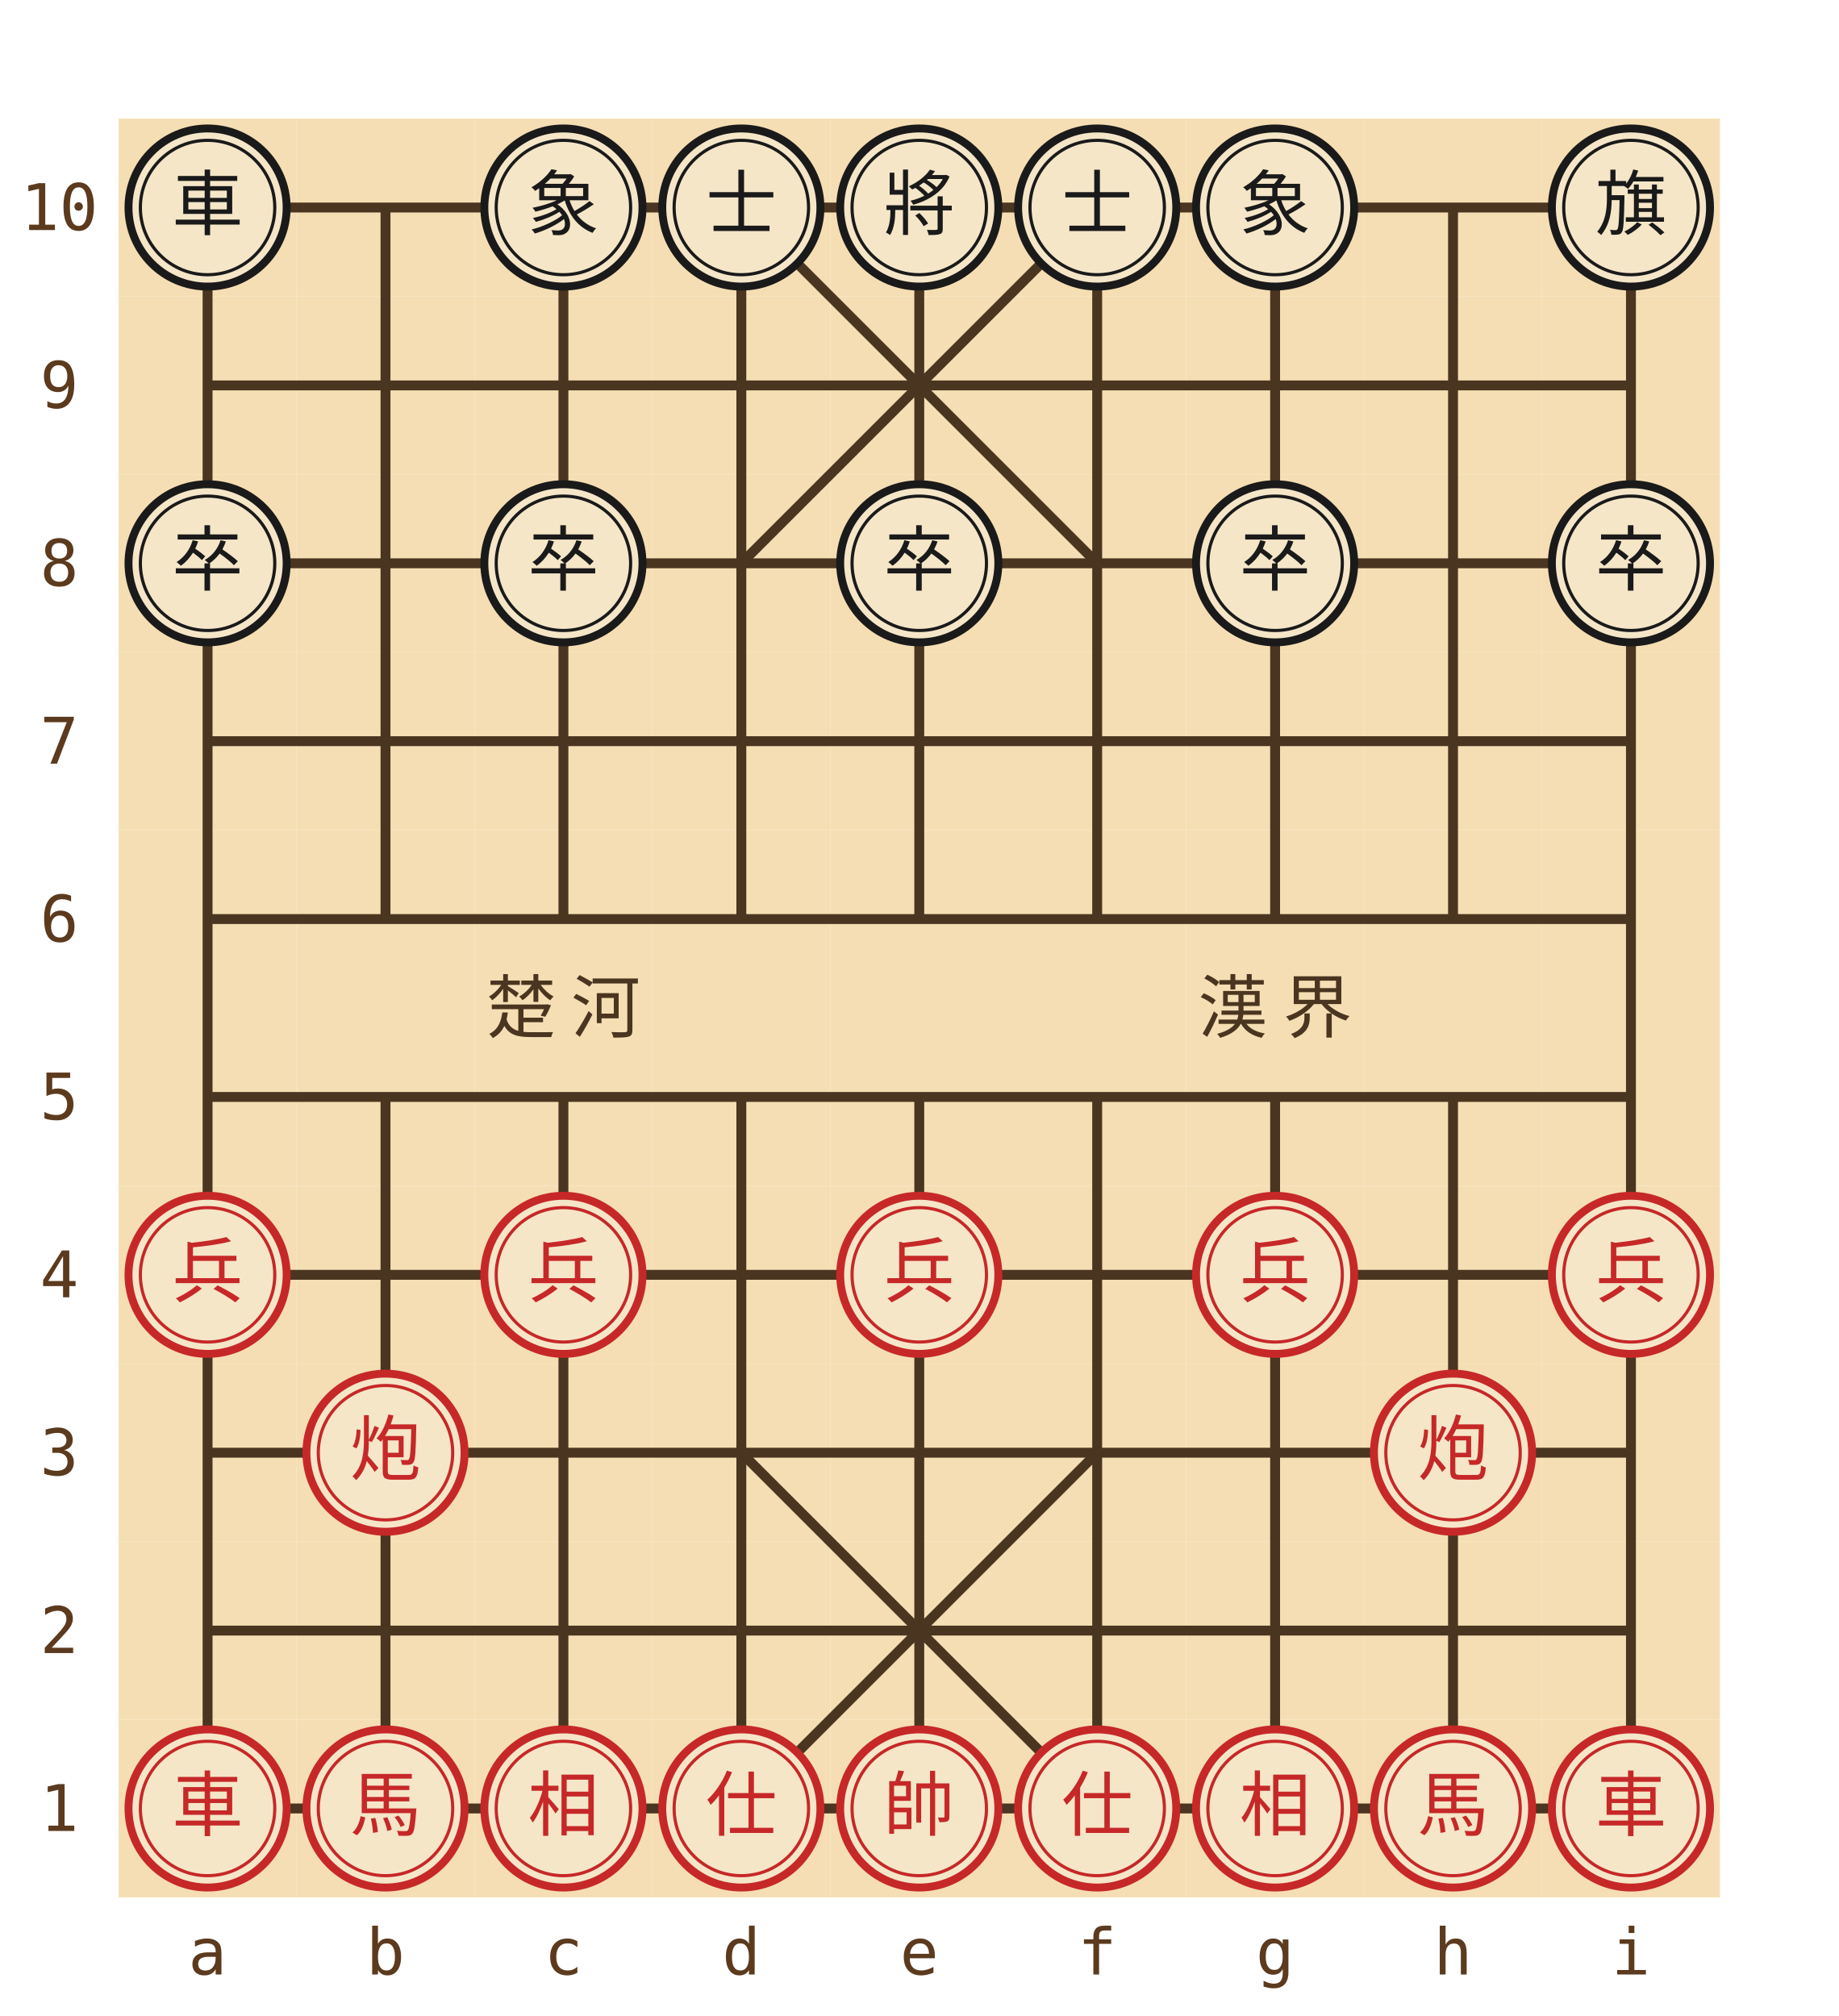
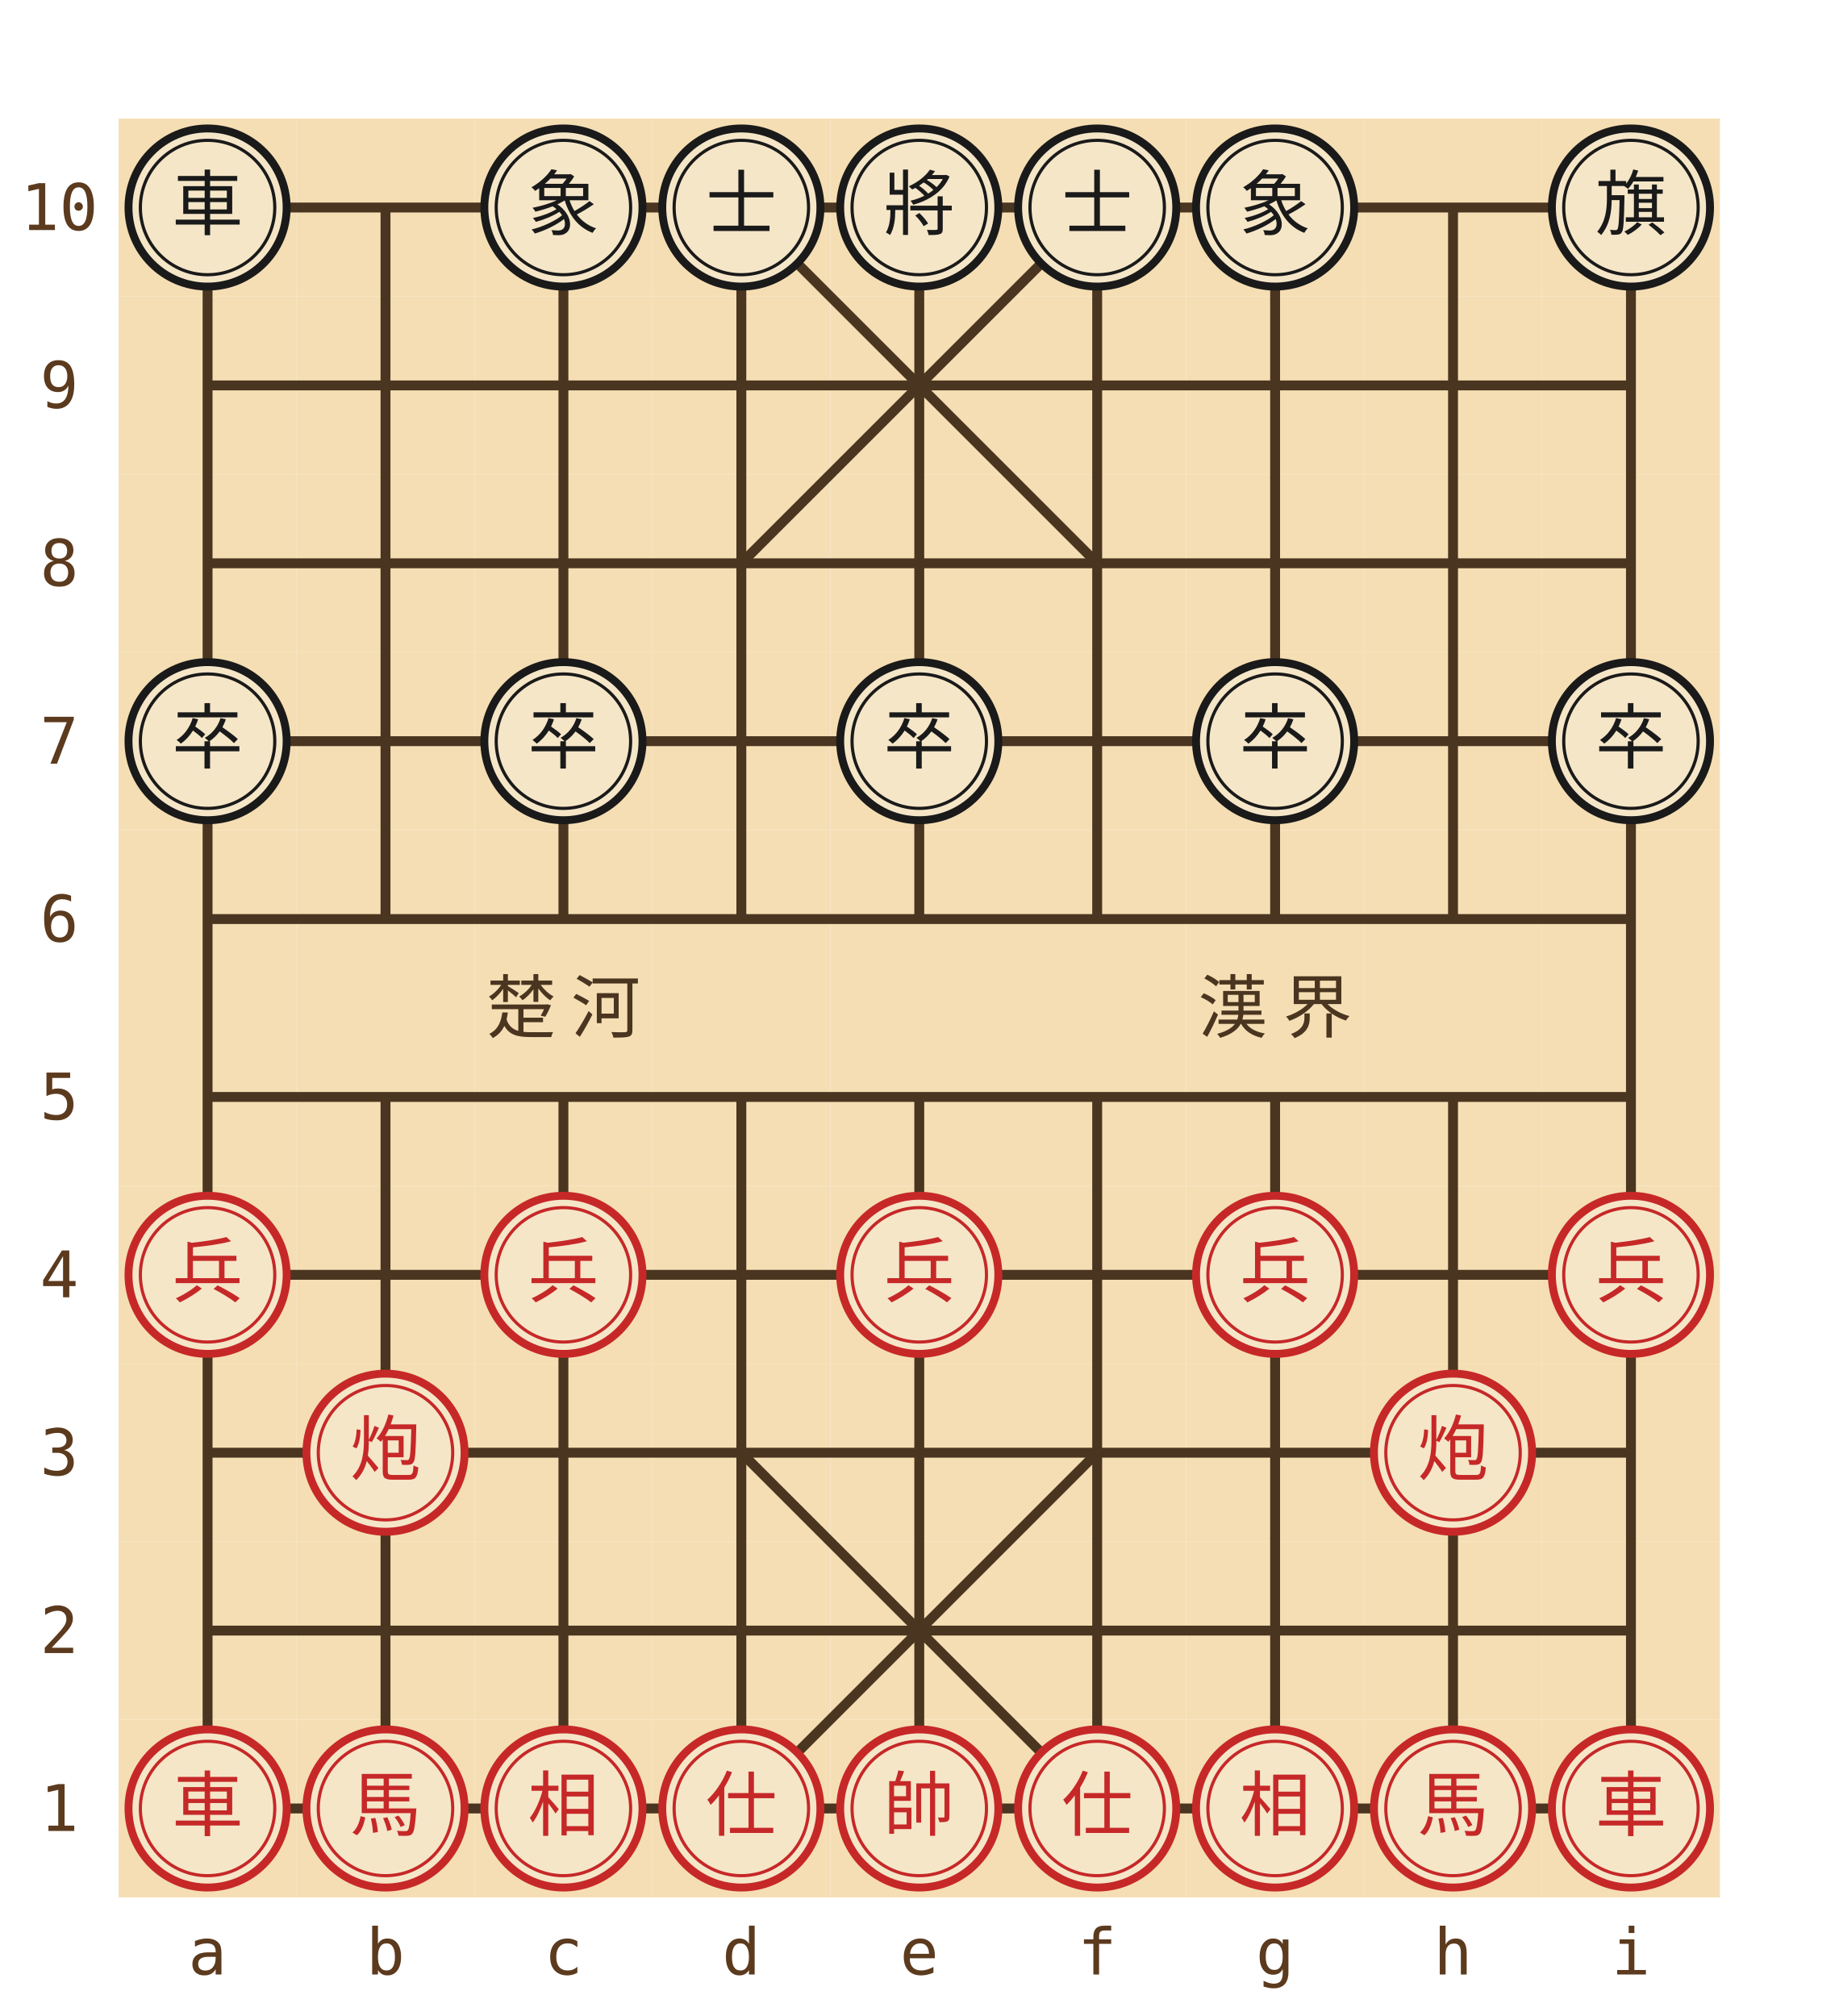
<svg xmlns="http://www.w3.org/2000/svg" viewBox="0 0 372 408" width="372" height="408">
  <defs>
    <symbol id="piece-mce-xiangqi-fairy-bR" viewBox="0 0 45 45">
      <circle cx="22.5" cy="22.5" r="20" fill="#f5e6c8" stroke="#1a1a1a" stroke-width="2" />
      <circle cx="22.5" cy="22.5" r="17" fill="none" stroke="#1a1a1a" stroke-width="0.8" />
      <text x="22.5" y="28" text-anchor="middle" font-size="18" font-family="serif" fill="#1a1a1a">車</text>
    </symbol>
    <symbol id="piece-mce-xiangqi-fairy-bE" viewBox="0 0 45 45">
      <circle cx="22.5" cy="22.5" r="20" fill="#f5e6c8" stroke="#1a1a1a" stroke-width="2" />
      <circle cx="22.5" cy="22.5" r="17" fill="none" stroke="#1a1a1a" stroke-width="0.8" />
      <text x="22.5" y="28" text-anchor="middle" font-size="18" font-family="serif" fill="#1a1a1a">象</text>
    </symbol>
    <symbol id="piece-mce-xiangqi-fairy-bA" viewBox="0 0 45 45">
      <circle cx="22.5" cy="22.5" r="20" fill="#f5e6c8" stroke="#1a1a1a" stroke-width="2" />
      <circle cx="22.5" cy="22.5" r="17" fill="none" stroke="#1a1a1a" stroke-width="0.8" />
      <text x="22.5" y="28" text-anchor="middle" font-size="18" font-family="serif" fill="#1a1a1a">士</text>
    </symbol>
    <symbol id="piece-mce-xiangqi-fairy-bK" viewBox="0 0 45 45">
      <circle cx="22.5" cy="22.5" r="20" fill="#f5e6c8" stroke="#1a1a1a" stroke-width="2" />
      <circle cx="22.5" cy="22.5" r="17" fill="none" stroke="#1a1a1a" stroke-width="0.8" />
      <text x="22.5" y="28" text-anchor="middle" font-size="18" font-family="serif" fill="#1a1a1a">將</text>
    </symbol>
    <symbol id="piece-mce-xiangqi-fairy-bZ" viewBox="0 0 45 45">
      <circle cx="22.5" cy="22.5" r="20" fill="#f5e6c8" stroke="#1a1a1a" stroke-width="2" />
      <circle cx="22.5" cy="22.5" r="17" fill="none" stroke="#1a1a1a" stroke-width="0.8" />
      <text x="22.5" y="28" text-anchor="middle" font-size="18" font-family="serif" fill="#1a1a1a">旗</text>
    </symbol>
    <symbol id="piece-mce-xiangqi-fairy-bP" viewBox="0 0 45 45">
      <circle cx="22.5" cy="22.5" r="20" fill="#f5e6c8" stroke="#1a1a1a" stroke-width="2" />
      <circle cx="22.5" cy="22.5" r="17" fill="none" stroke="#1a1a1a" stroke-width="0.8" />
      <text x="22.5" y="28" text-anchor="middle" font-size="18" font-family="serif" fill="#1a1a1a">卒</text>
    </symbol>
    <symbol id="piece-mce-xiangqi-fairy-wP" viewBox="0 0 45 45">
      <circle cx="22.5" cy="22.5" r="20" fill="#f5e6c8" stroke="#c62828" stroke-width="2" />
      <circle cx="22.5" cy="22.5" r="17" fill="none" stroke="#c62828" stroke-width="0.8" />
      <text x="22.5" y="28" text-anchor="middle" font-size="18" font-family="serif" fill="#c62828">兵</text>
    </symbol>
    <symbol id="piece-mce-xiangqi-fairy-wC" viewBox="0 0 45 45">
      <circle cx="22.5" cy="22.5" r="20" fill="#f5e6c8" stroke="#c62828" stroke-width="2" />
      <circle cx="22.5" cy="22.5" r="17" fill="none" stroke="#c62828" stroke-width="0.8" />
      <text x="22.5" y="28" text-anchor="middle" font-size="18" font-family="serif" fill="#c62828">炮</text>
    </symbol>
    <symbol id="piece-mce-xiangqi-fairy-wR" viewBox="0 0 45 45">
      <circle cx="22.5" cy="22.5" r="20" fill="#f5e6c8" stroke="#c62828" stroke-width="2" />
      <circle cx="22.5" cy="22.5" r="17" fill="none" stroke="#c62828" stroke-width="0.8" />
      <text x="22.5" y="28" text-anchor="middle" font-size="18" font-family="serif" fill="#c62828">車</text>
    </symbol>
    <symbol id="piece-mce-xiangqi-fairy-wN" viewBox="0 0 45 45">
      <circle cx="22.5" cy="22.5" r="20" fill="#f5e6c8" stroke="#c62828" stroke-width="2" />
      <circle cx="22.5" cy="22.5" r="17" fill="none" stroke="#c62828" stroke-width="0.8" />
      <text x="22.5" y="28" text-anchor="middle" font-size="18" font-family="serif" fill="#c62828">馬</text>
    </symbol>
    <symbol id="piece-mce-xiangqi-fairy-wE" viewBox="0 0 45 45">
      <circle cx="22.5" cy="22.5" r="20" fill="#f5e6c8" stroke="#c62828" stroke-width="2" />
      <circle cx="22.5" cy="22.5" r="17" fill="none" stroke="#c62828" stroke-width="0.8" />
      <text x="22.5" y="28" text-anchor="middle" font-size="18" font-family="serif" fill="#c62828">相</text>
    </symbol>
    <symbol id="piece-mce-xiangqi-fairy-wA" viewBox="0 0 45 45">
      <circle cx="22.5" cy="22.5" r="20" fill="#f5e6c8" stroke="#c62828" stroke-width="2" />
      <circle cx="22.5" cy="22.5" r="17" fill="none" stroke="#c62828" stroke-width="0.8" />
      <text x="22.5" y="28" text-anchor="middle" font-size="18" font-family="serif" fill="#c62828">仕</text>
    </symbol>
    <symbol id="piece-mce-xiangqi-fairy-wK" viewBox="0 0 45 45">
      <circle cx="22.5" cy="22.5" r="20" fill="#f5e6c8" stroke="#c62828" stroke-width="2" />
      <circle cx="22.5" cy="22.5" r="17" fill="none" stroke="#c62828" stroke-width="0.8" />
      <text x="22.5" y="28" text-anchor="middle" font-size="18" font-family="serif" fill="#c62828">帥</text>
    </symbol>
  </defs>
  <rect x="24" y="24" width="36" height="36" fill="#f5deb3" data-sq="a10" class="board-cell" pointer-events="all" />
  <rect x="60" y="24" width="36" height="36" fill="#f5deb3" data-sq="b10" class="board-cell" pointer-events="all" />
  <rect x="96" y="24" width="36" height="36" fill="#f5deb3" data-sq="c10" class="board-cell" pointer-events="all" />
  <rect x="132" y="24" width="36" height="36" fill="#f5deb3" data-sq="d10" class="board-cell" pointer-events="all" />
  <rect x="168" y="24" width="36" height="36" fill="#f5deb3" data-sq="e10" class="board-cell" pointer-events="all" />
  <rect x="204" y="24" width="36" height="36" fill="#f5deb3" data-sq="f10" class="board-cell" pointer-events="all" />
  <rect x="240" y="24" width="36" height="36" fill="#f5deb3" data-sq="g10" class="board-cell" pointer-events="all" />
  <rect x="276" y="24" width="36" height="36" fill="#f5deb3" data-sq="h10" class="board-cell" pointer-events="all" />
  <rect x="312" y="24" width="36" height="36" fill="#f5deb3" data-sq="i10" class="board-cell" pointer-events="all" />
  <rect x="24" y="60" width="36" height="36" fill="#f5deb3" data-sq="a9" class="board-cell" pointer-events="all" />
  <rect x="60" y="60" width="36" height="36" fill="#f5deb3" data-sq="b9" class="board-cell" pointer-events="all" />
  <rect x="96" y="60" width="36" height="36" fill="#f5deb3" data-sq="c9" class="board-cell" pointer-events="all" />
  <rect x="132" y="60" width="36" height="36" fill="#f5deb3" data-sq="d9" class="board-cell" pointer-events="all" />
  <rect x="168" y="60" width="36" height="36" fill="#f5deb3" data-sq="e9" class="board-cell" pointer-events="all" />
  <rect x="204" y="60" width="36" height="36" fill="#f5deb3" data-sq="f9" class="board-cell" pointer-events="all" />
  <rect x="240" y="60" width="36" height="36" fill="#f5deb3" data-sq="g9" class="board-cell" pointer-events="all" />
  <rect x="276" y="60" width="36" height="36" fill="#f5deb3" data-sq="h9" class="board-cell" pointer-events="all" />
  <rect x="312" y="60" width="36" height="36" fill="#f5deb3" data-sq="i9" class="board-cell" pointer-events="all" />
  <rect x="24" y="96" width="36" height="36" fill="#f5deb3" data-sq="a8" class="board-cell" pointer-events="all" />
  <rect x="60" y="96" width="36" height="36" fill="#f5deb3" data-sq="b8" class="board-cell" pointer-events="all" />
  <rect x="96" y="96" width="36" height="36" fill="#f5deb3" data-sq="c8" class="board-cell" pointer-events="all" />
  <rect x="132" y="96" width="36" height="36" fill="#f5deb3" data-sq="d8" class="board-cell" pointer-events="all" />
  <rect x="168" y="96" width="36" height="36" fill="#f5deb3" data-sq="e8" class="board-cell" pointer-events="all" />
  <rect x="204" y="96" width="36" height="36" fill="#f5deb3" data-sq="f8" class="board-cell" pointer-events="all" />
  <rect x="240" y="96" width="36" height="36" fill="#f5deb3" data-sq="g8" class="board-cell" pointer-events="all" />
  <rect x="276" y="96" width="36" height="36" fill="#f5deb3" data-sq="h8" class="board-cell" pointer-events="all" />
  <rect x="312" y="96" width="36" height="36" fill="#f5deb3" data-sq="i8" class="board-cell" pointer-events="all" />
  <rect x="24" y="132" width="36" height="36" fill="#f5deb3" data-sq="a7" class="board-cell" pointer-events="all" />
  <rect x="60" y="132" width="36" height="36" fill="#f5deb3" data-sq="b7" class="board-cell" pointer-events="all" />
  <rect x="96" y="132" width="36" height="36" fill="#f5deb3" data-sq="c7" class="board-cell" pointer-events="all" />
  <rect x="132" y="132" width="36" height="36" fill="#f5deb3" data-sq="d7" class="board-cell" pointer-events="all" />
  <rect x="168" y="132" width="36" height="36" fill="#f5deb3" data-sq="e7" class="board-cell" pointer-events="all" />
  <rect x="204" y="132" width="36" height="36" fill="#f5deb3" data-sq="f7" class="board-cell" pointer-events="all" />
  <rect x="240" y="132" width="36" height="36" fill="#f5deb3" data-sq="g7" class="board-cell" pointer-events="all" />
  <rect x="276" y="132" width="36" height="36" fill="#f5deb3" data-sq="h7" class="board-cell" pointer-events="all" />
  <rect x="312" y="132" width="36" height="36" fill="#f5deb3" data-sq="i7" class="board-cell" pointer-events="all" />
  <rect x="24" y="168" width="36" height="36" fill="#f5deb3" data-sq="a6" class="board-cell" pointer-events="all" />
  <rect x="60" y="168" width="36" height="36" fill="#f5deb3" data-sq="b6" class="board-cell" pointer-events="all" />
  <rect x="96" y="168" width="36" height="36" fill="#f5deb3" data-sq="c6" class="board-cell" pointer-events="all" />
  <rect x="132" y="168" width="36" height="36" fill="#f5deb3" data-sq="d6" class="board-cell" pointer-events="all" />
  <rect x="168" y="168" width="36" height="36" fill="#f5deb3" data-sq="e6" class="board-cell" pointer-events="all" />
  <rect x="204" y="168" width="36" height="36" fill="#f5deb3" data-sq="f6" class="board-cell" pointer-events="all" />
  <rect x="240" y="168" width="36" height="36" fill="#f5deb3" data-sq="g6" class="board-cell" pointer-events="all" />
  <rect x="276" y="168" width="36" height="36" fill="#f5deb3" data-sq="h6" class="board-cell" pointer-events="all" />
  <rect x="312" y="168" width="36" height="36" fill="#f5deb3" data-sq="i6" class="board-cell" pointer-events="all" />
  <rect x="24" y="204" width="36" height="36" fill="#f5deb3" data-sq="a5" class="board-cell" pointer-events="all" />
  <rect x="60" y="204" width="36" height="36" fill="#f5deb3" data-sq="b5" class="board-cell" pointer-events="all" />
  <rect x="96" y="204" width="36" height="36" fill="#f5deb3" data-sq="c5" class="board-cell" pointer-events="all" />
  <rect x="132" y="204" width="36" height="36" fill="#f5deb3" data-sq="d5" class="board-cell" pointer-events="all" />
  <rect x="168" y="204" width="36" height="36" fill="#f5deb3" data-sq="e5" class="board-cell" pointer-events="all" />
  <rect x="204" y="204" width="36" height="36" fill="#f5deb3" data-sq="f5" class="board-cell" pointer-events="all" />
  <rect x="240" y="204" width="36" height="36" fill="#f5deb3" data-sq="g5" class="board-cell" pointer-events="all" />
  <rect x="276" y="204" width="36" height="36" fill="#f5deb3" data-sq="h5" class="board-cell" pointer-events="all" />
  <rect x="312" y="204" width="36" height="36" fill="#f5deb3" data-sq="i5" class="board-cell" pointer-events="all" />
  <rect x="24" y="240" width="36" height="36" fill="#f5deb3" data-sq="a4" class="board-cell" pointer-events="all" />
  <rect x="60" y="240" width="36" height="36" fill="#f5deb3" data-sq="b4" class="board-cell" pointer-events="all" />
  <rect x="96" y="240" width="36" height="36" fill="#f5deb3" data-sq="c4" class="board-cell" pointer-events="all" />
  <rect x="132" y="240" width="36" height="36" fill="#f5deb3" data-sq="d4" class="board-cell" pointer-events="all" />
  <rect x="168" y="240" width="36" height="36" fill="#f5deb3" data-sq="e4" class="board-cell" pointer-events="all" />
  <rect x="204" y="240" width="36" height="36" fill="#f5deb3" data-sq="f4" class="board-cell" pointer-events="all" />
  <rect x="240" y="240" width="36" height="36" fill="#f5deb3" data-sq="g4" class="board-cell" pointer-events="all" />
  <rect x="276" y="240" width="36" height="36" fill="#f5deb3" data-sq="h4" class="board-cell" pointer-events="all" />
  <rect x="312" y="240" width="36" height="36" fill="#f5deb3" data-sq="i4" class="board-cell" pointer-events="all" />
  <rect x="24" y="276" width="36" height="36" fill="#f5deb3" data-sq="a3" class="board-cell" pointer-events="all" />
  <rect x="60" y="276" width="36" height="36" fill="#f5deb3" data-sq="b3" class="board-cell" pointer-events="all" />
  <rect x="96" y="276" width="36" height="36" fill="#f5deb3" data-sq="c3" class="board-cell" pointer-events="all" />
  <rect x="132" y="276" width="36" height="36" fill="#f5deb3" data-sq="d3" class="board-cell" pointer-events="all" />
  <rect x="168" y="276" width="36" height="36" fill="#f5deb3" data-sq="e3" class="board-cell" pointer-events="all" />
  <rect x="204" y="276" width="36" height="36" fill="#f5deb3" data-sq="f3" class="board-cell" pointer-events="all" />
  <rect x="240" y="276" width="36" height="36" fill="#f5deb3" data-sq="g3" class="board-cell" pointer-events="all" />
  <rect x="276" y="276" width="36" height="36" fill="#f5deb3" data-sq="h3" class="board-cell" pointer-events="all" />
  <rect x="312" y="276" width="36" height="36" fill="#f5deb3" data-sq="i3" class="board-cell" pointer-events="all" />
  <rect x="24" y="312" width="36" height="36" fill="#f5deb3" data-sq="a2" class="board-cell" pointer-events="all" />
  <rect x="60" y="312" width="36" height="36" fill="#f5deb3" data-sq="b2" class="board-cell" pointer-events="all" />
  <rect x="96" y="312" width="36" height="36" fill="#f5deb3" data-sq="c2" class="board-cell" pointer-events="all" />
  <rect x="132" y="312" width="36" height="36" fill="#f5deb3" data-sq="d2" class="board-cell" pointer-events="all" />
  <rect x="168" y="312" width="36" height="36" fill="#f5deb3" data-sq="e2" class="board-cell" pointer-events="all" />
  <rect x="204" y="312" width="36" height="36" fill="#f5deb3" data-sq="f2" class="board-cell" pointer-events="all" />
  <rect x="240" y="312" width="36" height="36" fill="#f5deb3" data-sq="g2" class="board-cell" pointer-events="all" />
  <rect x="276" y="312" width="36" height="36" fill="#f5deb3" data-sq="h2" class="board-cell" pointer-events="all" />
  <rect x="312" y="312" width="36" height="36" fill="#f5deb3" data-sq="i2" class="board-cell" pointer-events="all" />
  <rect x="24" y="348" width="36" height="36" fill="#f5deb3" data-sq="a1" class="board-cell" pointer-events="all" />
  <rect x="60" y="348" width="36" height="36" fill="#f5deb3" data-sq="b1" class="board-cell" pointer-events="all" />
  <rect x="96" y="348" width="36" height="36" fill="#f5deb3" data-sq="c1" class="board-cell" pointer-events="all" />
  <rect x="132" y="348" width="36" height="36" fill="#f5deb3" data-sq="d1" class="board-cell" pointer-events="all" />
  <rect x="168" y="348" width="36" height="36" fill="#f5deb3" data-sq="e1" class="board-cell" pointer-events="all" />
  <rect x="204" y="348" width="36" height="36" fill="#f5deb3" data-sq="f1" class="board-cell" pointer-events="all" />
  <rect x="240" y="348" width="36" height="36" fill="#f5deb3" data-sq="g1" class="board-cell" pointer-events="all" />
  <rect x="276" y="348" width="36" height="36" fill="#f5deb3" data-sq="h1" class="board-cell" pointer-events="all" />
  <rect x="312" y="348" width="36" height="36" fill="#f5deb3" data-sq="i1" class="board-cell" pointer-events="all" />
  <line x1="42" y1="42" x2="330" y2="42" pointer-events="none" stroke="#4a3520" stroke-width="2" />
  <line x1="42" y1="78" x2="330" y2="78" pointer-events="none" stroke="#4a3520" stroke-width="2" />
  <line x1="42" y1="114" x2="330" y2="114" pointer-events="none" stroke="#4a3520" stroke-width="2" />
  <line x1="42" y1="150" x2="330" y2="150" pointer-events="none" stroke="#4a3520" stroke-width="2" />
  <line x1="42" y1="186" x2="330" y2="186" pointer-events="none" stroke="#4a3520" stroke-width="2" />
  <line x1="42" y1="222" x2="330" y2="222" pointer-events="none" stroke="#4a3520" stroke-width="2" />
  <line x1="42" y1="258" x2="330" y2="258" pointer-events="none" stroke="#4a3520" stroke-width="2" />
  <line x1="42" y1="294" x2="330" y2="294" pointer-events="none" stroke="#4a3520" stroke-width="2" />
  <line x1="42" y1="330" x2="330" y2="330" pointer-events="none" stroke="#4a3520" stroke-width="2" />
  <line x1="42" y1="366" x2="330" y2="366" pointer-events="none" stroke="#4a3520" stroke-width="2" />
  <line x1="42" y1="42" x2="42" y2="366" pointer-events="none" stroke="#4a3520" stroke-width="2" />
  <line x1="78" y1="42" x2="78" y2="186" pointer-events="none" stroke="#4a3520" stroke-width="2" />
  <line x1="78" y1="222" x2="78" y2="366" pointer-events="none" stroke="#4a3520" stroke-width="2" />
  <line x1="114" y1="42" x2="114" y2="186" pointer-events="none" stroke="#4a3520" stroke-width="2" />
  <line x1="114" y1="222" x2="114" y2="366" pointer-events="none" stroke="#4a3520" stroke-width="2" />
  <line x1="150" y1="42" x2="150" y2="186" pointer-events="none" stroke="#4a3520" stroke-width="2" />
  <line x1="150" y1="222" x2="150" y2="366" pointer-events="none" stroke="#4a3520" stroke-width="2" />
  <line x1="186" y1="42" x2="186" y2="186" pointer-events="none" stroke="#4a3520" stroke-width="2" />
  <line x1="186" y1="222" x2="186" y2="366" pointer-events="none" stroke="#4a3520" stroke-width="2" />
  <line x1="222" y1="42" x2="222" y2="186" pointer-events="none" stroke="#4a3520" stroke-width="2" />
  <line x1="222" y1="222" x2="222" y2="366" pointer-events="none" stroke="#4a3520" stroke-width="2" />
  <line x1="258" y1="42" x2="258" y2="186" pointer-events="none" stroke="#4a3520" stroke-width="2" />
  <line x1="258" y1="222" x2="258" y2="366" pointer-events="none" stroke="#4a3520" stroke-width="2" />
  <line x1="294" y1="42" x2="294" y2="186" pointer-events="none" stroke="#4a3520" stroke-width="2" />
  <line x1="294" y1="222" x2="294" y2="366" pointer-events="none" stroke="#4a3520" stroke-width="2" />
  <line x1="330" y1="42" x2="330" y2="366" pointer-events="none" stroke="#4a3520" stroke-width="2" />
  <g pointer-events="none">
    <line x1="150" y1="42" x2="222" y2="114" stroke="#4a3520" stroke-width="2" pointer-events="none" />
    <line x1="222" y1="42" x2="150" y2="114" stroke="#4a3520" stroke-width="2" pointer-events="none" />
    <line x1="150" y1="294" x2="222" y2="366" stroke="#4a3520" stroke-width="2" pointer-events="none" />
    <line x1="222" y1="294" x2="150" y2="366" stroke="#4a3520" stroke-width="2" pointer-events="none" />
  </g>
  <text x="114" y="208.9" text-anchor="middle" font-size="14" font-family="serif" pointer-events="none" fill="#4a3520">楚 河</text>
  <text x="258" y="208.9" text-anchor="middle" font-size="14" font-family="serif" pointer-events="none" fill="#4a3520">漢 界</text>
  <g pointer-events="none">
    <use href="#piece-mce-xiangqi-fairy-bR" x="24" y="24" width="36" height="36" />
    <use href="#piece-mce-xiangqi-fairy-bE" x="96" y="24" width="36" height="36" />
    <use href="#piece-mce-xiangqi-fairy-bA" x="132" y="24" width="36" height="36" />
    <use href="#piece-mce-xiangqi-fairy-bK" x="168" y="24" width="36" height="36" />
    <use href="#piece-mce-xiangqi-fairy-bA" x="204" y="24" width="36" height="36" />
    <use href="#piece-mce-xiangqi-fairy-bE" x="240" y="24" width="36" height="36" />
    <use href="#piece-mce-xiangqi-fairy-bZ" x="312" y="24" width="36" height="36" />
-     <use href="#piece-mce-xiangqi-fairy-bP" x="24" y="96" width="36" height="36" />
-     <use href="#piece-mce-xiangqi-fairy-bP" x="96" y="96" width="36" height="36" />
-     <use href="#piece-mce-xiangqi-fairy-bP" x="168" y="96" width="36" height="36" />
-     <use href="#piece-mce-xiangqi-fairy-bP" x="240" y="96" width="36" height="36" />
-     <use href="#piece-mce-xiangqi-fairy-bP" x="312" y="96" width="36" height="36" />
+     <use href="#piece-mce-xiangqi-fairy-bP" x="24" y="132" width="36" height="36" />
+     <use href="#piece-mce-xiangqi-fairy-bP" x="96" y="132" width="36" height="36" />
+     <use href="#piece-mce-xiangqi-fairy-bP" x="168" y="132" width="36" height="36" />
+     <use href="#piece-mce-xiangqi-fairy-bP" x="240" y="132" width="36" height="36" />
+     <use href="#piece-mce-xiangqi-fairy-bP" x="312" y="132" width="36" height="36" />
    <use href="#piece-mce-xiangqi-fairy-wP" x="24" y="240" width="36" height="36" />
    <use href="#piece-mce-xiangqi-fairy-wP" x="96" y="240" width="36" height="36" />
    <use href="#piece-mce-xiangqi-fairy-wP" x="168" y="240" width="36" height="36" />
    <use href="#piece-mce-xiangqi-fairy-wP" x="240" y="240" width="36" height="36" />
    <use href="#piece-mce-xiangqi-fairy-wP" x="312" y="240" width="36" height="36" />
    <use href="#piece-mce-xiangqi-fairy-wC" x="60" y="276" width="36" height="36" />
    <use href="#piece-mce-xiangqi-fairy-wC" x="276" y="276" width="36" height="36" />
    <use href="#piece-mce-xiangqi-fairy-wR" x="24" y="348" width="36" height="36" />
    <use href="#piece-mce-xiangqi-fairy-wN" x="60" y="348" width="36" height="36" />
    <use href="#piece-mce-xiangqi-fairy-wE" x="96" y="348" width="36" height="36" />
    <use href="#piece-mce-xiangqi-fairy-wA" x="132" y="348" width="36" height="36" />
    <use href="#piece-mce-xiangqi-fairy-wK" x="168" y="348" width="36" height="36" />
    <use href="#piece-mce-xiangqi-fairy-wA" x="204" y="348" width="36" height="36" />
    <use href="#piece-mce-xiangqi-fairy-wE" x="240" y="348" width="36" height="36" />
    <use href="#piece-mce-xiangqi-fairy-wN" x="276" y="348" width="36" height="36" />
    <use href="#piece-mce-xiangqi-fairy-wR" x="312" y="348" width="36" height="36" />
  </g>
  <text x="42" y="399.6" text-anchor="middle" font-size="13" fill="#5c3a1e" font-family="monospace" pointer-events="none">a</text>
  <text x="78" y="399.6" text-anchor="middle" font-size="13" fill="#5c3a1e" font-family="monospace" pointer-events="none">b</text>
  <text x="114" y="399.6" text-anchor="middle" font-size="13" fill="#5c3a1e" font-family="monospace" pointer-events="none">c</text>
  <text x="150" y="399.6" text-anchor="middle" font-size="13" fill="#5c3a1e" font-family="monospace" pointer-events="none">d</text>
  <text x="186" y="399.6" text-anchor="middle" font-size="13" fill="#5c3a1e" font-family="monospace" pointer-events="none">e</text>
  <text x="222" y="399.6" text-anchor="middle" font-size="13" fill="#5c3a1e" font-family="monospace" pointer-events="none">f</text>
  <text x="258" y="399.6" text-anchor="middle" font-size="13" fill="#5c3a1e" font-family="monospace" pointer-events="none">g</text>
  <text x="294" y="399.6" text-anchor="middle" font-size="13" fill="#5c3a1e" font-family="monospace" pointer-events="none">h</text>
  <text x="330" y="399.6" text-anchor="middle" font-size="13" fill="#5c3a1e" font-family="monospace" pointer-events="none">i</text>
  <text x="12" y="46.55" text-anchor="middle" font-size="13" fill="#5c3a1e" font-family="monospace" pointer-events="none">10</text>
  <text x="12" y="82.55" text-anchor="middle" font-size="13" fill="#5c3a1e" font-family="monospace" pointer-events="none">9</text>
  <text x="12" y="118.55" text-anchor="middle" font-size="13" fill="#5c3a1e" font-family="monospace" pointer-events="none">8</text>
  <text x="12" y="154.55" text-anchor="middle" font-size="13" fill="#5c3a1e" font-family="monospace" pointer-events="none">7</text>
  <text x="12" y="190.55" text-anchor="middle" font-size="13" fill="#5c3a1e" font-family="monospace" pointer-events="none">6</text>
  <text x="12" y="226.55" text-anchor="middle" font-size="13" fill="#5c3a1e" font-family="monospace" pointer-events="none">5</text>
  <text x="12" y="262.55" text-anchor="middle" font-size="13" fill="#5c3a1e" font-family="monospace" pointer-events="none">4</text>
  <text x="12" y="298.55" text-anchor="middle" font-size="13" fill="#5c3a1e" font-family="monospace" pointer-events="none">3</text>
  <text x="12" y="334.55" text-anchor="middle" font-size="13" fill="#5c3a1e" font-family="monospace" pointer-events="none">2</text>
  <text x="12" y="370.55" text-anchor="middle" font-size="13" fill="#5c3a1e" font-family="monospace" pointer-events="none">1</text>
</svg>
